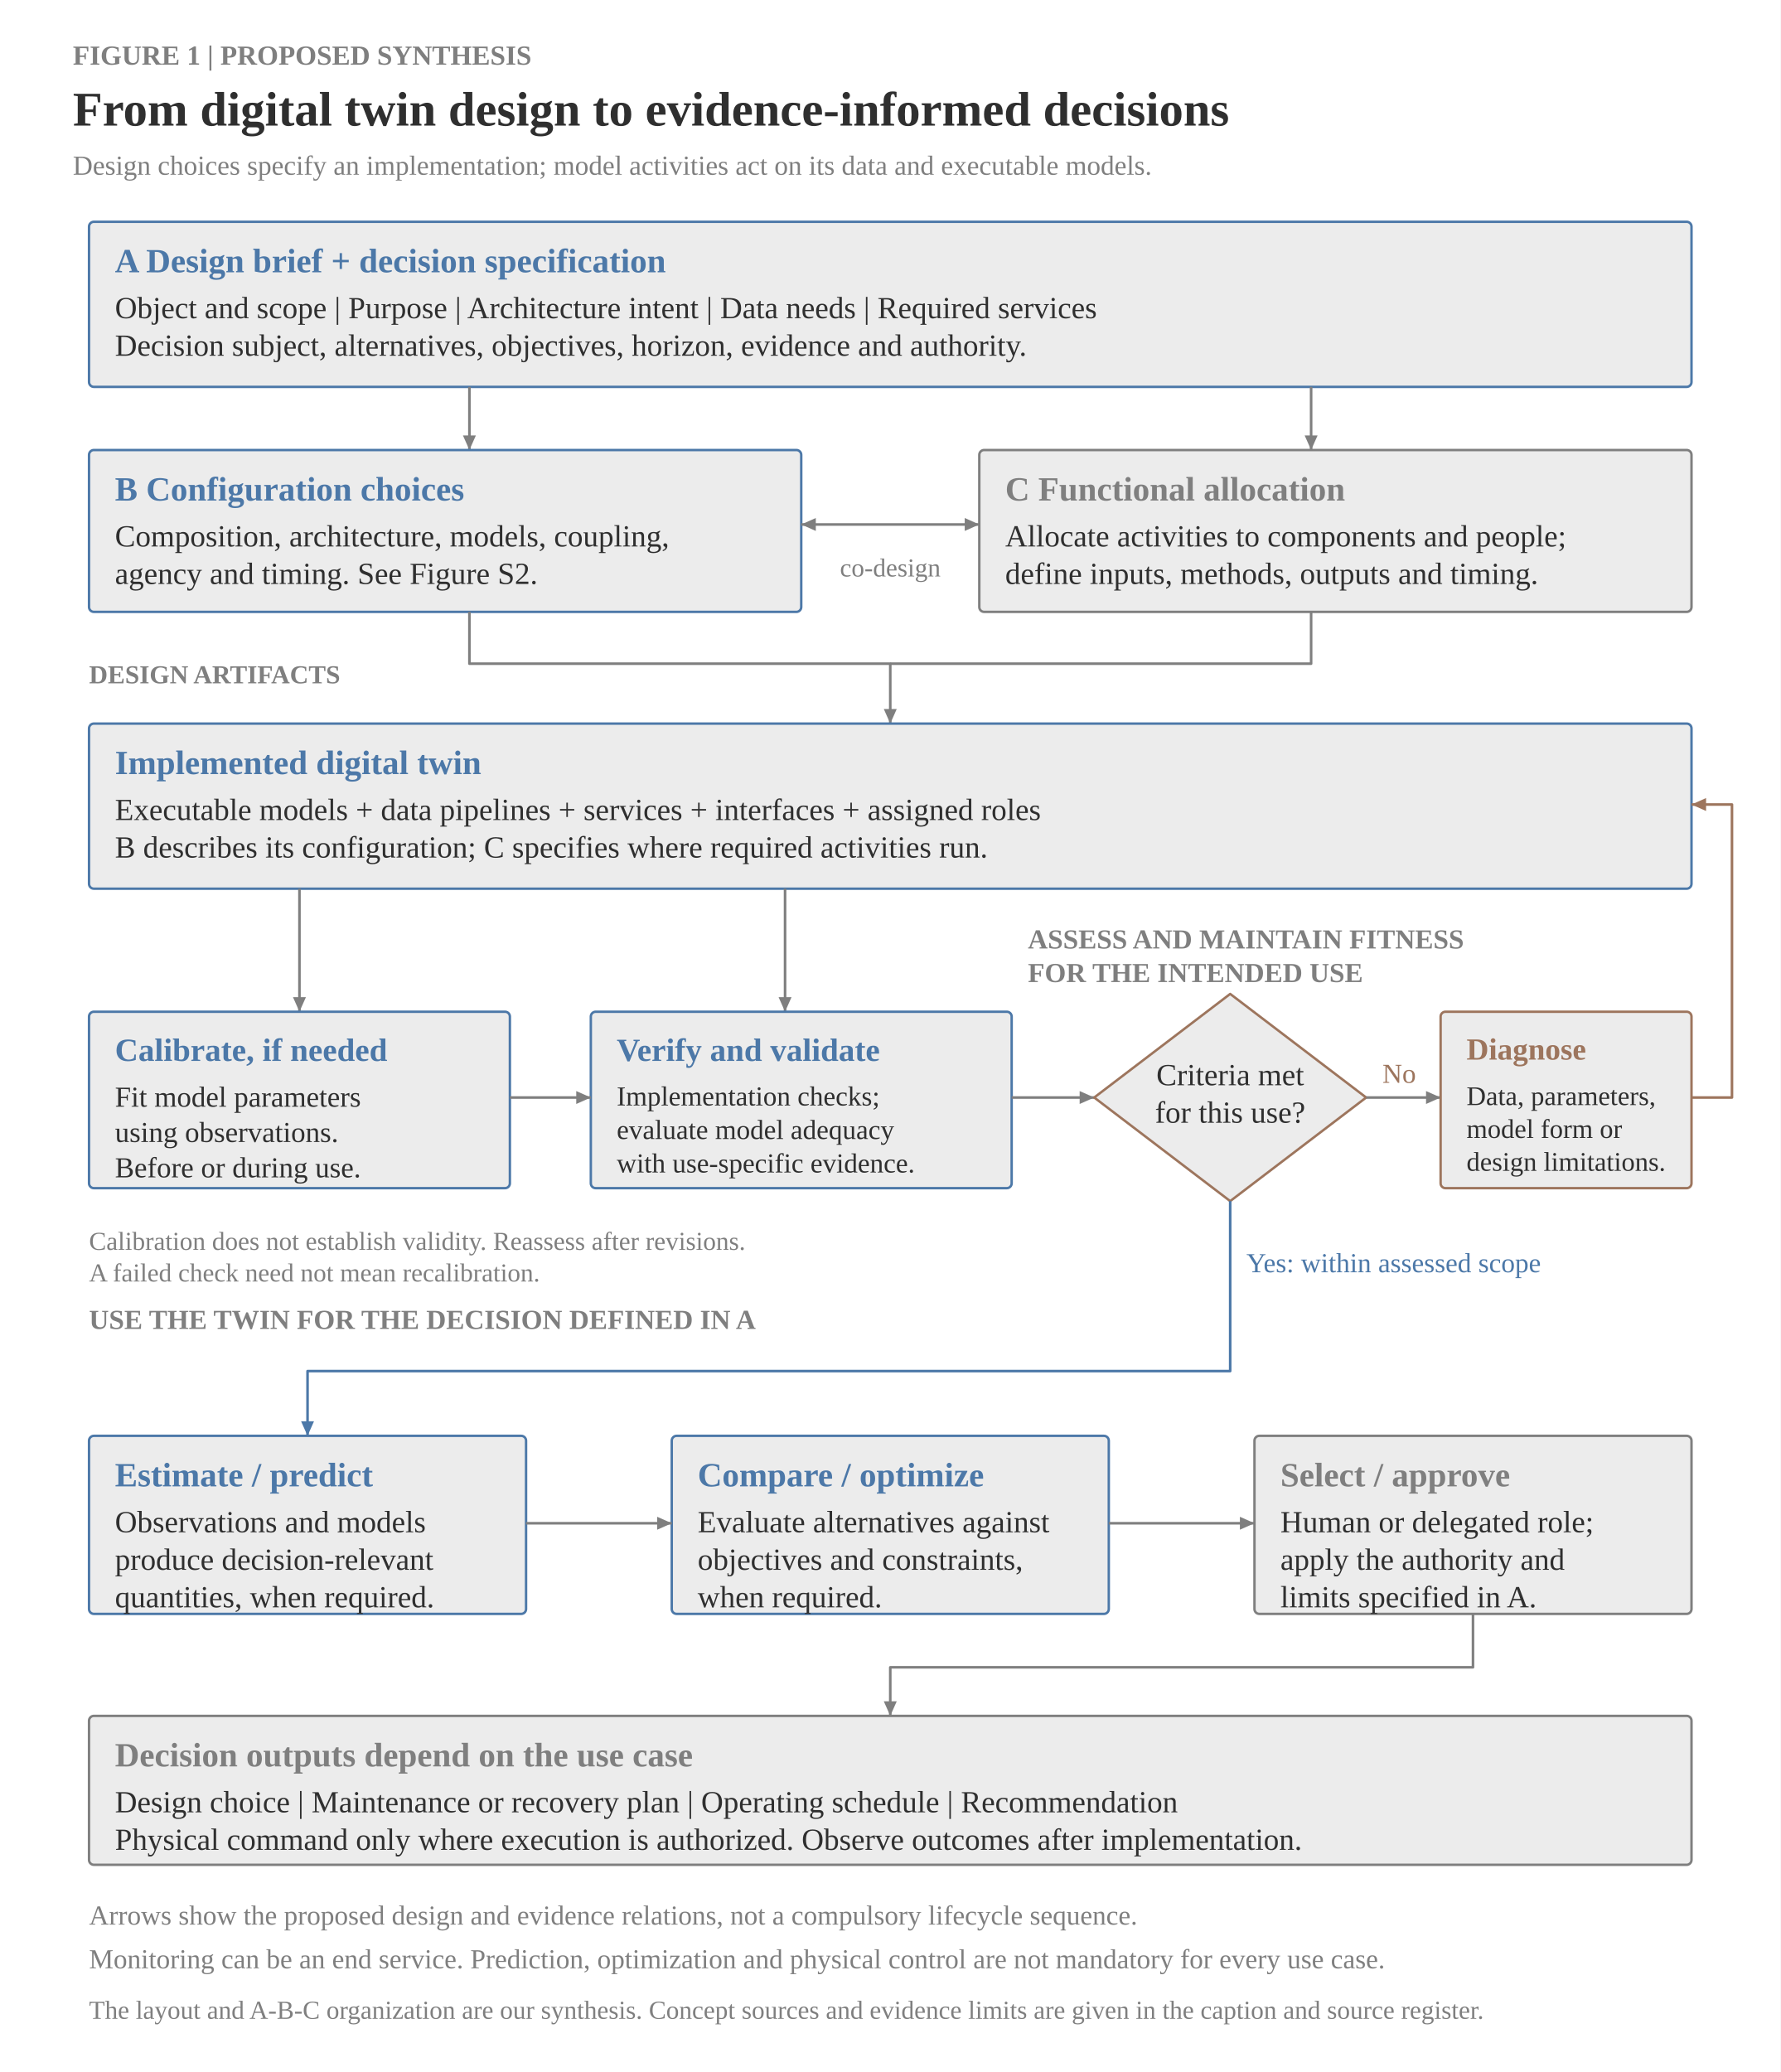
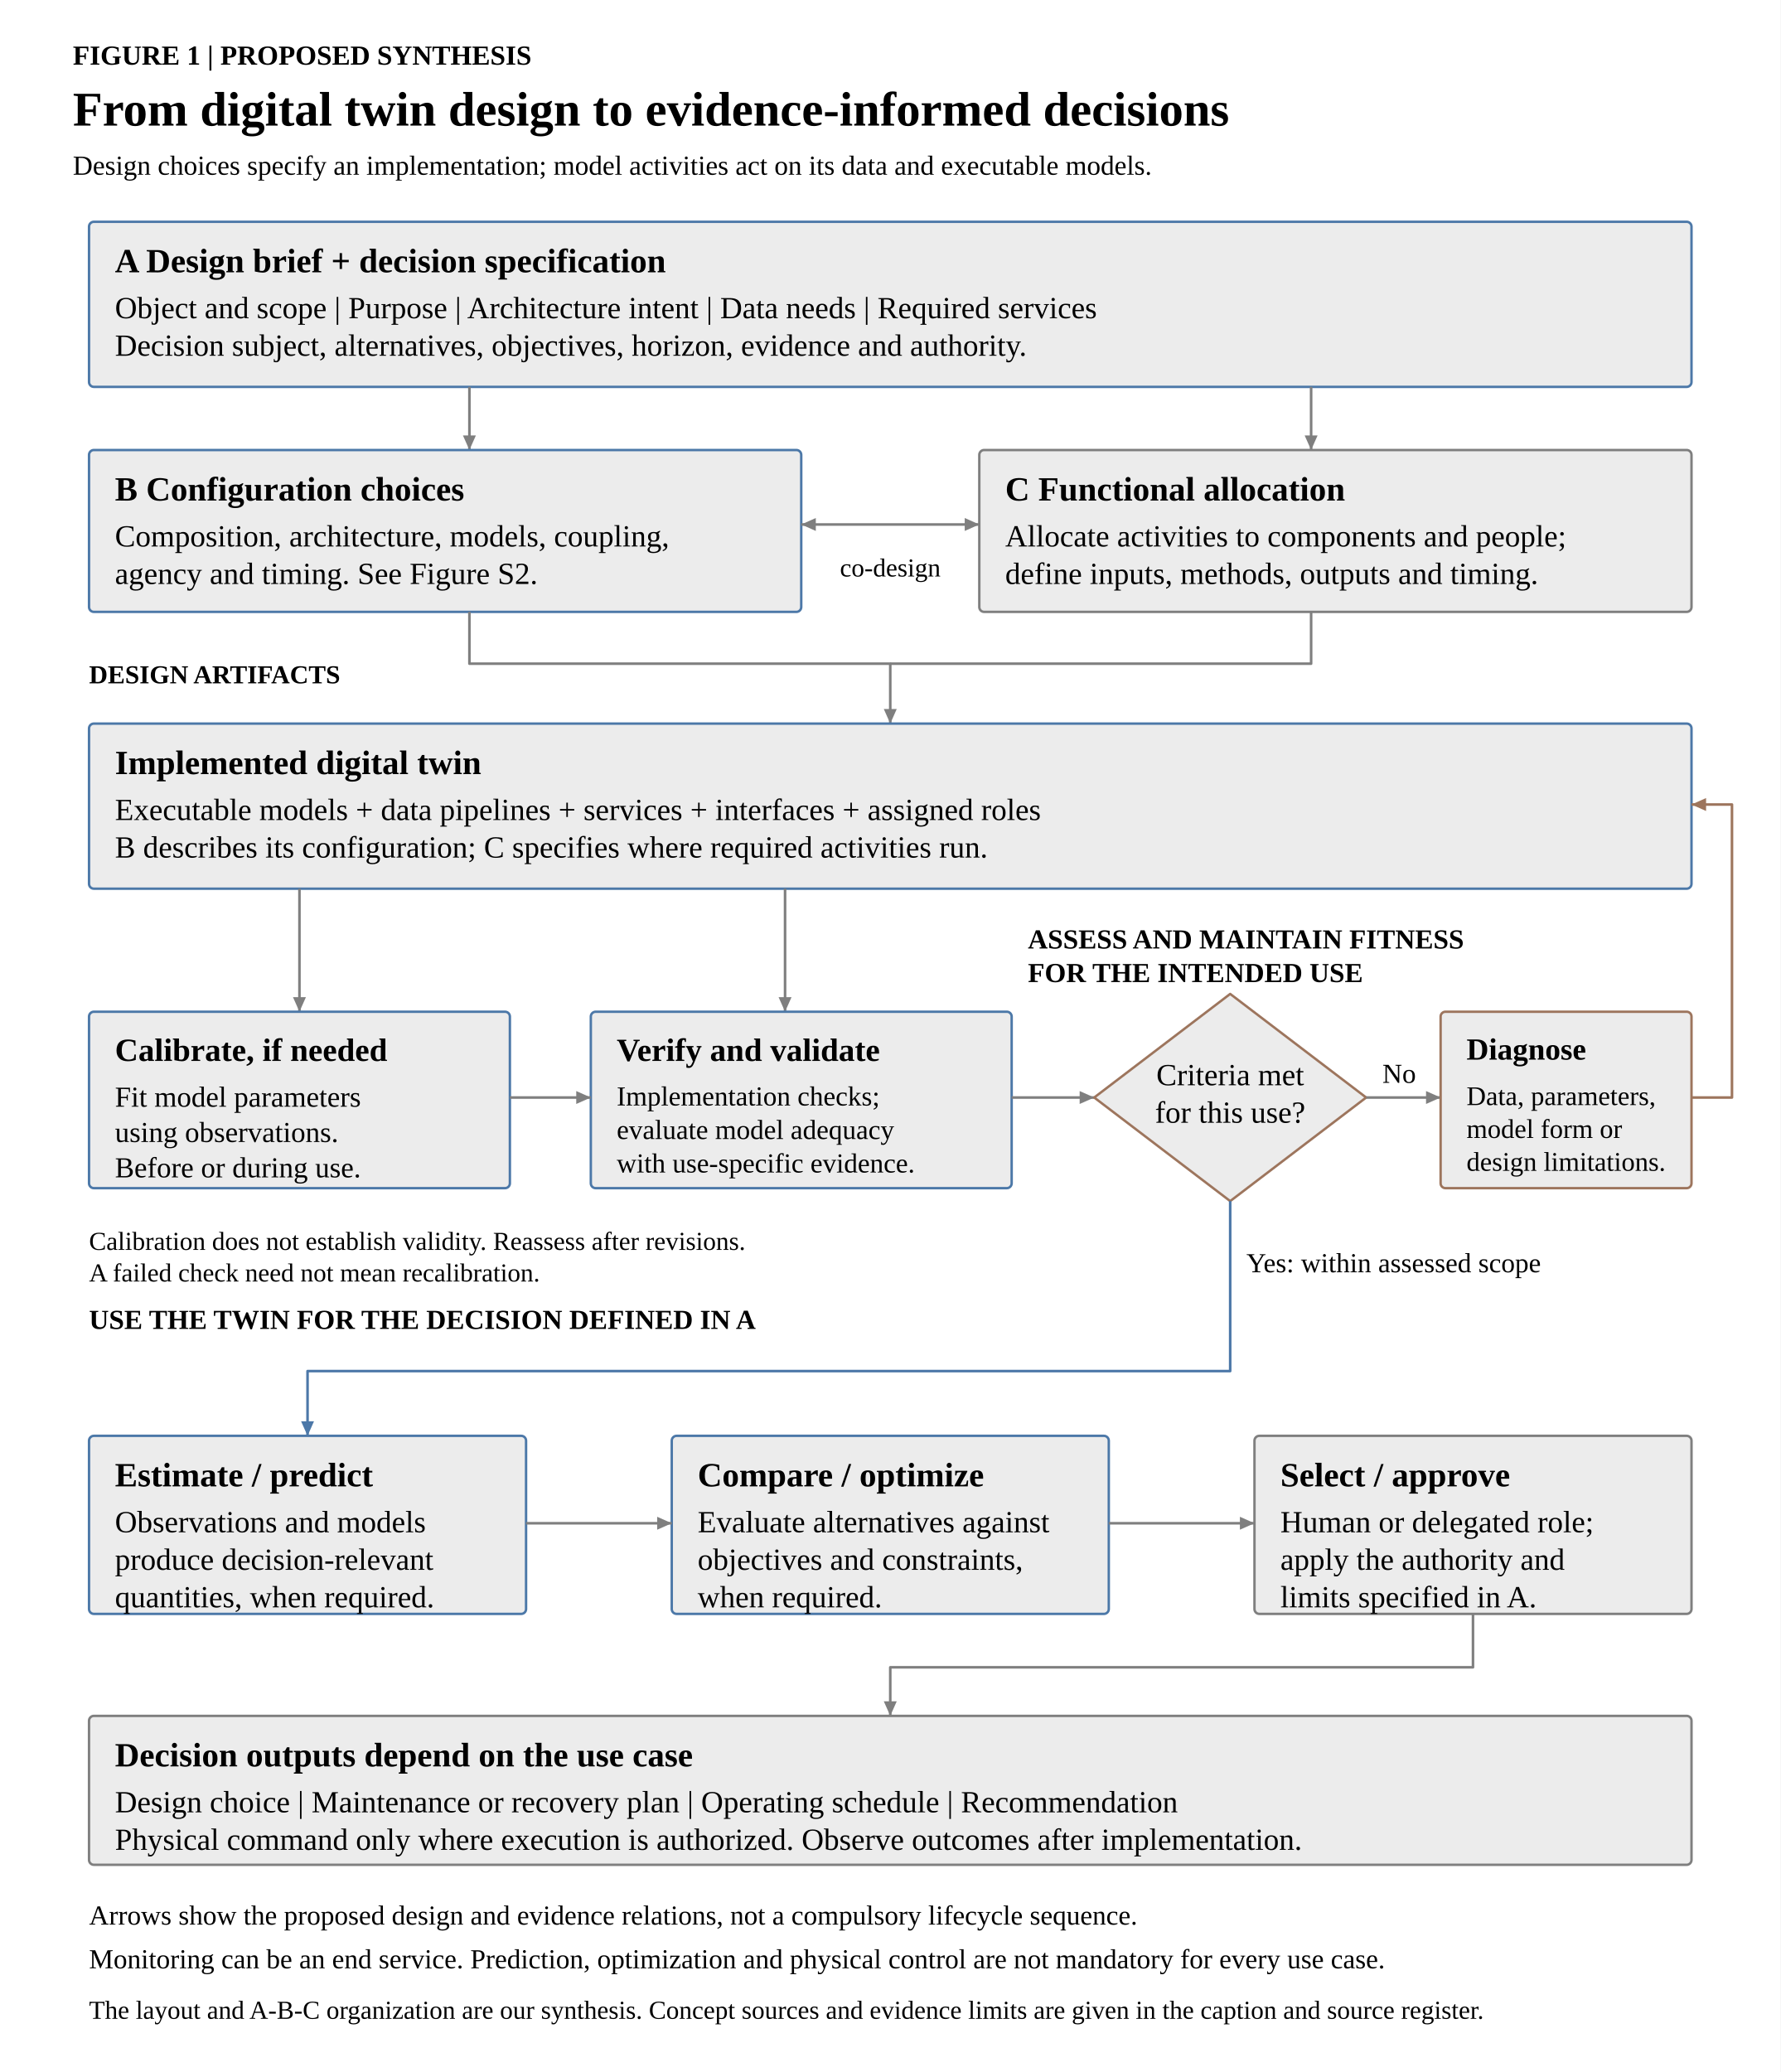
<svg xmlns="http://www.w3.org/2000/svg" width="190mm" height="221.091mm" viewBox="0 0 1100 1280" role="img">
  <rect x="0" y="0" width="1100" height="1280" rx="0" fill="#ffffff" stroke="none" stroke-width="1" />
-   <text x="45" y="39.94" font-family="Times New Roman, Liberation Serif, serif" font-size="17" font-weight="bold" font-style="normal" text-anchor="start" fill="#7f7f7f">FIGURE 1  |  PROPOSED SYNTHESIS</text>
-   <text x="45" y="77.6" font-family="Times New Roman, Liberation Serif, serif" font-size="30" font-weight="bold" font-style="normal" text-anchor="start" fill="#2f2f2f">From digital twin design to evidence-informed decisions</text>
-   <text x="45" y="107.94" font-family="Times New Roman, Liberation Serif, serif" font-size="17" font-weight="normal" font-style="normal" text-anchor="start" fill="#7f7f7f">Design choices specify an implementation; model activities act on its data and executable models.</text>
+   <text x="45" y="39.94" font-family="Times New Roman, Liberation Serif, serif" font-size="17" font-weight="bold" font-style="normal" text-anchor="start" fill="#000000">FIGURE 1  |  PROPOSED SYNTHESIS</text>
+   <text x="45" y="77.6" font-family="Times New Roman, Liberation Serif, serif" font-size="30" font-weight="bold" font-style="normal" text-anchor="start" fill="#000000">From digital twin design to evidence-informed decisions</text>
+   <text x="45" y="107.94" font-family="Times New Roman, Liberation Serif, serif" font-size="17" font-weight="normal" font-style="normal" text-anchor="start" fill="#000000">Design choices specify an implementation; model activities act on its data and executable models.</text>
  <rect x="55" y="137" width="990" height="102" rx="3" fill="#ececec" stroke="#4c78a8" stroke-width="1.5" />
-   <text x="71" y="168.22" font-family="Times New Roman, Liberation Serif, serif" font-size="21" font-weight="bold" font-style="normal" text-anchor="start" fill="#4c78a8">A  Design brief + decision specification</text>
-   <text x="71" y="196.58" font-family="Times New Roman, Liberation Serif, serif" font-size="19" font-weight="normal" font-style="normal" text-anchor="start" fill="#2f2f2f">Object and scope | Purpose | Architecture intent | Data needs | Required services</text>
-   <text x="71" y="219.76" font-family="Times New Roman, Liberation Serif, serif" font-size="19" font-weight="normal" font-style="normal" text-anchor="start" fill="#2f2f2f">Decision subject, alternatives, objectives, horizon, evidence and authority. </text>
+   <text x="71" y="168.22" font-family="Times New Roman, Liberation Serif, serif" font-size="21" font-weight="bold" font-style="normal" text-anchor="start" fill="#000000">A  Design brief + decision specification</text>
+   <text x="71" y="196.58" font-family="Times New Roman, Liberation Serif, serif" font-size="19" font-weight="normal" font-style="normal" text-anchor="start" fill="#000000">Object and scope | Purpose | Architecture intent | Data needs | Required services</text>
+   <text x="71" y="219.76" font-family="Times New Roman, Liberation Serif, serif" font-size="19" font-weight="normal" font-style="normal" text-anchor="start" fill="#000000">Decision subject, alternatives, objectives, horizon, evidence and authority. </text>
  <polyline points="290,239 290,278" fill="none" stroke="#7f7f7f" stroke-width="1.6" stroke-linejoin="round" />
  <polygon points="290,278 294.0,269.0 286.0,269.0" fill="#7f7f7f" stroke="none" stroke-width="1" stroke-linejoin="round" />
  <polyline points="810,239 810,278" fill="none" stroke="#7f7f7f" stroke-width="1.6" stroke-linejoin="round" />
  <polygon points="810,278 814.0,269.0 806.0,269.0" fill="#7f7f7f" stroke="none" stroke-width="1" stroke-linejoin="round" />
  <rect x="55" y="278" width="440" height="100" rx="3" fill="#ececec" stroke="#4c78a8" stroke-width="1.5" />
-   <text x="71" y="309.22" font-family="Times New Roman, Liberation Serif, serif" font-size="21" font-weight="bold" font-style="normal" text-anchor="start" fill="#4c78a8">B  Configuration choices</text>
-   <text x="71" y="337.58" font-family="Times New Roman, Liberation Serif, serif" font-size="19" font-weight="normal" font-style="normal" text-anchor="start" fill="#2f2f2f">Composition, architecture, models, coupling,</text>
-   <text x="71" y="360.76" font-family="Times New Roman, Liberation Serif, serif" font-size="19" font-weight="normal" font-style="normal" text-anchor="start" fill="#2f2f2f">agency and timing. See Figure S2.</text>
+   <text x="71" y="309.22" font-family="Times New Roman, Liberation Serif, serif" font-size="21" font-weight="bold" font-style="normal" text-anchor="start" fill="#000000">B  Configuration choices</text>
+   <text x="71" y="337.58" font-family="Times New Roman, Liberation Serif, serif" font-size="19" font-weight="normal" font-style="normal" text-anchor="start" fill="#000000">Composition, architecture, models, coupling,</text>
+   <text x="71" y="360.76" font-family="Times New Roman, Liberation Serif, serif" font-size="19" font-weight="normal" font-style="normal" text-anchor="start" fill="#000000">agency and timing. See Figure S2.</text>
  <rect x="605" y="278" width="440" height="100" rx="3" fill="#ececec" stroke="#7f7f7f" stroke-width="1.5" />
-   <text x="621" y="309.22" font-family="Times New Roman, Liberation Serif, serif" font-size="21" font-weight="bold" font-style="normal" text-anchor="start" fill="#7f7f7f">C  Functional allocation</text>
-   <text x="621" y="337.58" font-family="Times New Roman, Liberation Serif, serif" font-size="19" font-weight="normal" font-style="normal" text-anchor="start" fill="#2f2f2f">Allocate activities to components and people;</text>
-   <text x="621" y="360.76" font-family="Times New Roman, Liberation Serif, serif" font-size="19" font-weight="normal" font-style="normal" text-anchor="start" fill="#2f2f2f">define inputs, methods, outputs and timing. </text>
+   <text x="621" y="309.22" font-family="Times New Roman, Liberation Serif, serif" font-size="21" font-weight="bold" font-style="normal" text-anchor="start" fill="#000000">C  Functional allocation</text>
+   <text x="621" y="337.58" font-family="Times New Roman, Liberation Serif, serif" font-size="19" font-weight="normal" font-style="normal" text-anchor="start" fill="#000000">Allocate activities to components and people;</text>
+   <text x="621" y="360.76" font-family="Times New Roman, Liberation Serif, serif" font-size="19" font-weight="normal" font-style="normal" text-anchor="start" fill="#000000">define inputs, methods, outputs and timing. </text>
  <polyline points="495,324 605,324" fill="none" stroke="#7f7f7f" stroke-width="1.6" stroke-linejoin="round" />
  <polygon points="605,324 596.0,320.0 596.0,328.0" fill="#7f7f7f" stroke="none" stroke-width="1" stroke-linejoin="round" />
  <polygon points="495,324 504.0,328.0 504.0,320.0" fill="#7f7f7f" stroke="none" stroke-width="1" stroke-linejoin="round" />
-   <text x="550" y="356.12" font-family="Times New Roman, Liberation Serif, serif" font-size="16" font-weight="normal" font-style="normal" text-anchor="middle" fill="#7f7f7f">co-design</text>
+   <text x="550" y="356.12" font-family="Times New Roman, Liberation Serif, serif" font-size="16" font-weight="normal" font-style="normal" text-anchor="middle" fill="#000000">co-design</text>
  <polyline points="290,378 290,410 550,410 550,447" fill="none" stroke="#7f7f7f" stroke-width="1.6" stroke-linejoin="round" />
  <polygon points="550,447 554.0,438.0 546.0,438.0" fill="#7f7f7f" stroke="none" stroke-width="1" stroke-linejoin="round" />
  <polyline points="810,378 810,410 550,410" fill="none" stroke="#7f7f7f" stroke-width="1.6" stroke-linejoin="round" />
-   <text x="55" y="422.12" font-family="Times New Roman, Liberation Serif, serif" font-size="16" font-weight="bold" font-style="normal" text-anchor="start" fill="#7f7f7f">DESIGN ARTIFACTS</text>
+   <text x="55" y="422.12" font-family="Times New Roman, Liberation Serif, serif" font-size="16" font-weight="bold" font-style="normal" text-anchor="start" fill="#000000">DESIGN ARTIFACTS</text>
  <rect x="55" y="447" width="990" height="102" rx="3" fill="#ececec" stroke="#4c78a8" stroke-width="1.5" />
-   <text x="71" y="478.22" font-family="Times New Roman, Liberation Serif, serif" font-size="21" font-weight="bold" font-style="normal" text-anchor="start" fill="#4c78a8">Implemented digital twin</text>
-   <text x="71" y="506.58" font-family="Times New Roman, Liberation Serif, serif" font-size="19" font-weight="normal" font-style="normal" text-anchor="start" fill="#2f2f2f">Executable models + data pipelines + services + interfaces + assigned roles</text>
-   <text x="71" y="529.76" font-family="Times New Roman, Liberation Serif, serif" font-size="19" font-weight="normal" font-style="normal" text-anchor="start" fill="#2f2f2f">B describes its configuration; C specifies where required activities run. </text>
-   <text x="635" y="585.94" font-family="Times New Roman, Liberation Serif, serif" font-size="17" font-weight="bold" font-style="normal" text-anchor="start" fill="#7f7f7f">ASSESS AND MAINTAIN FITNESS</text>
-   <text x="635" y="606.68" font-family="Times New Roman, Liberation Serif, serif" font-size="17" font-weight="bold" font-style="normal" text-anchor="start" fill="#7f7f7f">FOR THE INTENDED USE</text>
+   <text x="71" y="478.22" font-family="Times New Roman, Liberation Serif, serif" font-size="21" font-weight="bold" font-style="normal" text-anchor="start" fill="#000000">Implemented digital twin</text>
+   <text x="71" y="506.58" font-family="Times New Roman, Liberation Serif, serif" font-size="19" font-weight="normal" font-style="normal" text-anchor="start" fill="#000000">Executable models + data pipelines + services + interfaces + assigned roles</text>
+   <text x="71" y="529.76" font-family="Times New Roman, Liberation Serif, serif" font-size="19" font-weight="normal" font-style="normal" text-anchor="start" fill="#000000">B describes its configuration; C specifies where required activities run. </text>
+   <text x="635" y="585.94" font-family="Times New Roman, Liberation Serif, serif" font-size="17" font-weight="bold" font-style="normal" text-anchor="start" fill="#000000">ASSESS AND MAINTAIN FITNESS</text>
+   <text x="635" y="606.68" font-family="Times New Roman, Liberation Serif, serif" font-size="17" font-weight="bold" font-style="normal" text-anchor="start" fill="#000000">FOR THE INTENDED USE</text>
  <polyline points="185,549 185,625" fill="none" stroke="#7f7f7f" stroke-width="1.6" stroke-linejoin="round" />
  <polygon points="185,625 189.0,616.0 181.0,616.0" fill="#7f7f7f" stroke="none" stroke-width="1" stroke-linejoin="round" />
  <polyline points="485,549 485,625" fill="none" stroke="#7f7f7f" stroke-width="1.6" stroke-linejoin="round" />
  <polygon points="485,625 489.0,616.0 481.0,616.0" fill="#7f7f7f" stroke="none" stroke-width="1" stroke-linejoin="round" />
  <rect x="55" y="625" width="260" height="109" rx="3" fill="#ececec" stroke="#4c78a8" stroke-width="1.5" />
-   <text x="71" y="655.4" font-family="Times New Roman, Liberation Serif, serif" font-size="20" font-weight="bold" font-style="normal" text-anchor="start" fill="#4c78a8">Calibrate, if needed</text>
-   <text x="71" y="683.666" font-family="Times New Roman, Liberation Serif, serif" font-size="17.886" font-weight="normal" font-style="normal" text-anchor="start" fill="#2f2f2f">Fit model parameters</text>
-   <text x="71" y="705.487" font-family="Times New Roman, Liberation Serif, serif" font-size="17.886" font-weight="normal" font-style="normal" text-anchor="start" fill="#2f2f2f">using observations.</text>
-   <text x="71" y="727.308" font-family="Times New Roman, Liberation Serif, serif" font-size="17.886" font-weight="normal" font-style="normal" text-anchor="start" fill="#2f2f2f">Before or during use. </text>
+   <text x="71" y="655.4" font-family="Times New Roman, Liberation Serif, serif" font-size="20" font-weight="bold" font-style="normal" text-anchor="start" fill="#000000">Calibrate, if needed</text>
+   <text x="71" y="683.666" font-family="Times New Roman, Liberation Serif, serif" font-size="17.886" font-weight="normal" font-style="normal" text-anchor="start" fill="#000000">Fit model parameters</text>
+   <text x="71" y="705.487" font-family="Times New Roman, Liberation Serif, serif" font-size="17.886" font-weight="normal" font-style="normal" text-anchor="start" fill="#000000">using observations.</text>
+   <text x="71" y="727.308" font-family="Times New Roman, Liberation Serif, serif" font-size="17.886" font-weight="normal" font-style="normal" text-anchor="start" fill="#000000">Before or during use. </text>
  <rect x="365" y="625" width="260" height="109" rx="3" fill="#ececec" stroke="#4c78a8" stroke-width="1.5" />
-   <text x="381" y="655.4" font-family="Times New Roman, Liberation Serif, serif" font-size="20" font-weight="bold" font-style="normal" text-anchor="start" fill="#4c78a8">Verify and validate</text>
-   <text x="381" y="682.911" font-family="Times New Roman, Liberation Serif, serif" font-size="16.965" font-weight="normal" font-style="normal" text-anchor="start" fill="#2f2f2f">Implementation checks;</text>
-   <text x="381" y="703.609" font-family="Times New Roman, Liberation Serif, serif" font-size="16.965" font-weight="normal" font-style="normal" text-anchor="start" fill="#2f2f2f">evaluate model adequacy</text>
-   <text x="381" y="724.306" font-family="Times New Roman, Liberation Serif, serif" font-size="16.965" font-weight="normal" font-style="normal" text-anchor="start" fill="#2f2f2f">with use-specific evidence. </text>
+   <text x="381" y="655.4" font-family="Times New Roman, Liberation Serif, serif" font-size="20" font-weight="bold" font-style="normal" text-anchor="start" fill="#000000">Verify and validate</text>
+   <text x="381" y="682.911" font-family="Times New Roman, Liberation Serif, serif" font-size="16.965" font-weight="normal" font-style="normal" text-anchor="start" fill="#000000">Implementation checks;</text>
+   <text x="381" y="703.609" font-family="Times New Roman, Liberation Serif, serif" font-size="16.965" font-weight="normal" font-style="normal" text-anchor="start" fill="#000000">evaluate model adequacy</text>
+   <text x="381" y="724.306" font-family="Times New Roman, Liberation Serif, serif" font-size="16.965" font-weight="normal" font-style="normal" text-anchor="start" fill="#000000">with use-specific evidence. </text>
  <polyline points="315,678 365,678" fill="none" stroke="#7f7f7f" stroke-width="1.6" stroke-linejoin="round" />
  <polygon points="365,678 356.0,674.0 356.0,682.0" fill="#7f7f7f" stroke="none" stroke-width="1" stroke-linejoin="round" />
  <polyline points="625,678 676,678" fill="none" stroke="#7f7f7f" stroke-width="1.6" stroke-linejoin="round" />
  <polygon points="676,678 667.0,674.0 667.0,682.0" fill="#7f7f7f" stroke="none" stroke-width="1" stroke-linejoin="round" />
  <polygon points="760.0,614 844,678.0 760.0,742 676,678.0" fill="#ececec" stroke="#9d755d" stroke-width="1.5" stroke-linejoin="round" />
-   <text x="760.0" y="670.4" font-family="Times New Roman, Liberation Serif, serif" font-size="19" font-weight="normal" font-style="normal" text-anchor="middle" fill="#2f2f2f">Criteria met</text>
-   <text x="760.0" y="693.58" font-family="Times New Roman, Liberation Serif, serif" font-size="19" font-weight="normal" font-style="normal" text-anchor="middle" fill="#2f2f2f">for this use?</text>
+   <text x="760.0" y="670.4" font-family="Times New Roman, Liberation Serif, serif" font-size="19" font-weight="normal" font-style="normal" text-anchor="middle" fill="#000000">Criteria met</text>
+   <text x="760.0" y="693.58" font-family="Times New Roman, Liberation Serif, serif" font-size="19" font-weight="normal" font-style="normal" text-anchor="middle" fill="#000000">for this use?</text>
  <polyline points="844,678 890,678" fill="none" stroke="#7f7f7f" stroke-width="1.6" stroke-linejoin="round" />
  <polygon points="890,678 881.0,674.0 881.0,682.0" fill="#7f7f7f" stroke="none" stroke-width="1" stroke-linejoin="round" />
-   <text x="854" y="668.94" font-family="Times New Roman, Liberation Serif, serif" font-size="17" font-weight="normal" font-style="normal" text-anchor="start" fill="#9d755d">No</text>
+   <text x="854" y="668.94" font-family="Times New Roman, Liberation Serif, serif" font-size="17" font-weight="normal" font-style="normal" text-anchor="start" fill="#000000">No</text>
  <rect x="890" y="625" width="155" height="109" rx="3" fill="#ececec" stroke="#9d755d" stroke-width="1.5" />
-   <text x="906" y="654.58" font-family="Times New Roman, Liberation Serif, serif" font-size="19" font-weight="bold" font-style="normal" text-anchor="start" fill="#9d755d">Diagnose</text>
-   <text x="906" y="682.651" font-family="Times New Roman, Liberation Serif, serif" font-size="16.647" font-weight="normal" font-style="normal" text-anchor="start" fill="#2f2f2f">Data, parameters,</text>
-   <text x="906" y="702.96" font-family="Times New Roman, Liberation Serif, serif" font-size="16.647" font-weight="normal" font-style="normal" text-anchor="start" fill="#2f2f2f">model form or</text>
-   <text x="906" y="723.27" font-family="Times New Roman, Liberation Serif, serif" font-size="16.647" font-weight="normal" font-style="normal" text-anchor="start" fill="#2f2f2f">design limitations.</text>
+   <text x="906" y="654.58" font-family="Times New Roman, Liberation Serif, serif" font-size="19" font-weight="bold" font-style="normal" text-anchor="start" fill="#000000">Diagnose</text>
+   <text x="906" y="682.651" font-family="Times New Roman, Liberation Serif, serif" font-size="16.647" font-weight="normal" font-style="normal" text-anchor="start" fill="#000000">Data, parameters,</text>
+   <text x="906" y="702.96" font-family="Times New Roman, Liberation Serif, serif" font-size="16.647" font-weight="normal" font-style="normal" text-anchor="start" fill="#000000">model form or</text>
+   <text x="906" y="723.27" font-family="Times New Roman, Liberation Serif, serif" font-size="16.647" font-weight="normal" font-style="normal" text-anchor="start" fill="#000000">design limitations.</text>
  <polyline points="1045,678 1070,678 1070,497 1045,497" fill="none" stroke="#9d755d" stroke-width="1.6" stroke-linejoin="round" />
  <polygon points="1045,497 1054.0,501.0 1054.0,493.0" fill="#9d755d" stroke="none" stroke-width="1" stroke-linejoin="round" />
-   <text x="55" y="772.12" font-family="Times New Roman, Liberation Serif, serif" font-size="16" font-weight="normal" font-style="normal" text-anchor="start" fill="#7f7f7f">Calibration does not establish validity. Reassess after revisions.</text>
-   <text x="55" y="791.64" font-family="Times New Roman, Liberation Serif, serif" font-size="16" font-weight="normal" font-style="normal" text-anchor="start" fill="#7f7f7f">A failed check need not mean recalibration.</text>
-   <text x="55" y="820.94" font-family="Times New Roman, Liberation Serif, serif" font-size="17" font-weight="bold" font-style="normal" text-anchor="start" fill="#7f7f7f">USE THE TWIN FOR THE DECISION DEFINED IN A</text>
+   <text x="55" y="772.12" font-family="Times New Roman, Liberation Serif, serif" font-size="16" font-weight="normal" font-style="normal" text-anchor="start" fill="#000000">Calibration does not establish validity. Reassess after revisions.</text>
+   <text x="55" y="791.64" font-family="Times New Roman, Liberation Serif, serif" font-size="16" font-weight="normal" font-style="normal" text-anchor="start" fill="#000000">A failed check need not mean recalibration.</text>
+   <text x="55" y="820.94" font-family="Times New Roman, Liberation Serif, serif" font-size="17" font-weight="bold" font-style="normal" text-anchor="start" fill="#000000">USE THE TWIN FOR THE DECISION DEFINED IN A</text>
  <polyline points="760,742 760,847 190,847 190,887" fill="none" stroke="#4c78a8" stroke-width="1.6" stroke-linejoin="round" />
  <polygon points="190,887 194.0,878.0 186.0,878.0" fill="#4c78a8" stroke="none" stroke-width="1" stroke-linejoin="round" />
-   <text x="770" y="785.94" font-family="Times New Roman, Liberation Serif, serif" font-size="17" font-weight="normal" font-style="normal" text-anchor="start" fill="#4c78a8">Yes: within assessed scope</text>
+   <text x="770" y="785.94" font-family="Times New Roman, Liberation Serif, serif" font-size="17" font-weight="normal" font-style="normal" text-anchor="start" fill="#000000">Yes: within assessed scope</text>
  <rect x="55" y="887" width="270" height="110" rx="3" fill="#ececec" stroke="#4c78a8" stroke-width="1.5" />
-   <text x="71" y="918.22" font-family="Times New Roman, Liberation Serif, serif" font-size="21" font-weight="bold" font-style="normal" text-anchor="start" fill="#4c78a8">Estimate / predict</text>
-   <text x="71" y="946.58" font-family="Times New Roman, Liberation Serif, serif" font-size="19" font-weight="normal" font-style="normal" text-anchor="start" fill="#2f2f2f">Observations and models</text>
-   <text x="71" y="969.76" font-family="Times New Roman, Liberation Serif, serif" font-size="19" font-weight="normal" font-style="normal" text-anchor="start" fill="#2f2f2f">produce decision-relevant</text>
-   <text x="71" y="992.94" font-family="Times New Roman, Liberation Serif, serif" font-size="19" font-weight="normal" font-style="normal" text-anchor="start" fill="#2f2f2f">quantities, when required. </text>
+   <text x="71" y="918.22" font-family="Times New Roman, Liberation Serif, serif" font-size="21" font-weight="bold" font-style="normal" text-anchor="start" fill="#000000">Estimate / predict</text>
+   <text x="71" y="946.58" font-family="Times New Roman, Liberation Serif, serif" font-size="19" font-weight="normal" font-style="normal" text-anchor="start" fill="#000000">Observations and models</text>
+   <text x="71" y="969.76" font-family="Times New Roman, Liberation Serif, serif" font-size="19" font-weight="normal" font-style="normal" text-anchor="start" fill="#000000">produce decision-relevant</text>
+   <text x="71" y="992.94" font-family="Times New Roman, Liberation Serif, serif" font-size="19" font-weight="normal" font-style="normal" text-anchor="start" fill="#000000">quantities, when required. </text>
  <rect x="415" y="887" width="270" height="110" rx="3" fill="#ececec" stroke="#4c78a8" stroke-width="1.5" />
-   <text x="431" y="918.22" font-family="Times New Roman, Liberation Serif, serif" font-size="21" font-weight="bold" font-style="normal" text-anchor="start" fill="#4c78a8">Compare / optimize</text>
-   <text x="431" y="946.58" font-family="Times New Roman, Liberation Serif, serif" font-size="19" font-weight="normal" font-style="normal" text-anchor="start" fill="#2f2f2f">Evaluate alternatives against</text>
-   <text x="431" y="969.76" font-family="Times New Roman, Liberation Serif, serif" font-size="19" font-weight="normal" font-style="normal" text-anchor="start" fill="#2f2f2f">objectives and constraints,</text>
-   <text x="431" y="992.94" font-family="Times New Roman, Liberation Serif, serif" font-size="19" font-weight="normal" font-style="normal" text-anchor="start" fill="#2f2f2f">when required. </text>
+   <text x="431" y="918.22" font-family="Times New Roman, Liberation Serif, serif" font-size="21" font-weight="bold" font-style="normal" text-anchor="start" fill="#000000">Compare / optimize</text>
+   <text x="431" y="946.58" font-family="Times New Roman, Liberation Serif, serif" font-size="19" font-weight="normal" font-style="normal" text-anchor="start" fill="#000000">Evaluate alternatives against</text>
+   <text x="431" y="969.76" font-family="Times New Roman, Liberation Serif, serif" font-size="19" font-weight="normal" font-style="normal" text-anchor="start" fill="#000000">objectives and constraints,</text>
+   <text x="431" y="992.94" font-family="Times New Roman, Liberation Serif, serif" font-size="19" font-weight="normal" font-style="normal" text-anchor="start" fill="#000000">when required. </text>
  <rect x="775" y="887" width="270" height="110" rx="3" fill="#ececec" stroke="#7f7f7f" stroke-width="1.5" />
-   <text x="791" y="918.22" font-family="Times New Roman, Liberation Serif, serif" font-size="21" font-weight="bold" font-style="normal" text-anchor="start" fill="#7f7f7f">Select / approve</text>
-   <text x="791" y="946.58" font-family="Times New Roman, Liberation Serif, serif" font-size="19" font-weight="normal" font-style="normal" text-anchor="start" fill="#2f2f2f">Human or delegated role;</text>
-   <text x="791" y="969.76" font-family="Times New Roman, Liberation Serif, serif" font-size="19" font-weight="normal" font-style="normal" text-anchor="start" fill="#2f2f2f">apply the authority and</text>
-   <text x="791" y="992.94" font-family="Times New Roman, Liberation Serif, serif" font-size="19" font-weight="normal" font-style="normal" text-anchor="start" fill="#2f2f2f">limits specified in A. </text>
+   <text x="791" y="918.22" font-family="Times New Roman, Liberation Serif, serif" font-size="21" font-weight="bold" font-style="normal" text-anchor="start" fill="#000000">Select / approve</text>
+   <text x="791" y="946.58" font-family="Times New Roman, Liberation Serif, serif" font-size="19" font-weight="normal" font-style="normal" text-anchor="start" fill="#000000">Human or delegated role;</text>
+   <text x="791" y="969.76" font-family="Times New Roman, Liberation Serif, serif" font-size="19" font-weight="normal" font-style="normal" text-anchor="start" fill="#000000">apply the authority and</text>
+   <text x="791" y="992.94" font-family="Times New Roman, Liberation Serif, serif" font-size="19" font-weight="normal" font-style="normal" text-anchor="start" fill="#000000">limits specified in A. </text>
  <polyline points="325,941 415,941" fill="none" stroke="#7f7f7f" stroke-width="1.6" stroke-linejoin="round" />
  <polygon points="415,941 406.0,937.0 406.0,945.0" fill="#7f7f7f" stroke="none" stroke-width="1" stroke-linejoin="round" />
  <polyline points="685,941 775,941" fill="none" stroke="#7f7f7f" stroke-width="1.6" stroke-linejoin="round" />
  <polygon points="775,941 766.0,937.0 766.0,945.0" fill="#7f7f7f" stroke="none" stroke-width="1" stroke-linejoin="round" />
  <polyline points="910,997 910,1030 550,1030 550,1060" fill="none" stroke="#7f7f7f" stroke-width="1.6" stroke-linejoin="round" />
  <polygon points="550,1060 554.0,1051.0 546.0,1051.0" fill="#7f7f7f" stroke="none" stroke-width="1" stroke-linejoin="round" />
  <rect x="55" y="1060" width="990" height="92" rx="3" fill="#ececec" stroke="#7f7f7f" stroke-width="1.5" />
-   <text x="71" y="1091.22" font-family="Times New Roman, Liberation Serif, serif" font-size="21" font-weight="bold" font-style="normal" text-anchor="start" fill="#7f7f7f">Decision outputs depend on the use case</text>
-   <text x="71" y="1119.58" font-family="Times New Roman, Liberation Serif, serif" font-size="19" font-weight="normal" font-style="normal" text-anchor="start" fill="#2f2f2f">Design choice | Maintenance or recovery plan | Operating schedule | Recommendation</text>
-   <text x="71" y="1142.76" font-family="Times New Roman, Liberation Serif, serif" font-size="19" font-weight="normal" font-style="normal" text-anchor="start" fill="#2f2f2f">Physical command only where execution is authorized. Observe outcomes after implementation. </text>
-   <text x="55" y="1188.94" font-family="Times New Roman, Liberation Serif, serif" font-size="17" font-weight="normal" font-style="normal" text-anchor="start" fill="#7f7f7f">Arrows show the proposed design and evidence relations, not a compulsory lifecycle sequence.</text>
-   <text x="55" y="1215.94" font-family="Times New Roman, Liberation Serif, serif" font-size="17" font-weight="normal" font-style="normal" text-anchor="start" fill="#7f7f7f">Monitoring can be an end service. Prediction, optimization and physical control are not mandatory for every use case.</text>
-   <text x="55" y="1247.12" font-family="Times New Roman, Liberation Serif, serif" font-size="16" font-weight="normal" font-style="normal" text-anchor="start" fill="#7f7f7f">The layout and A-B-C organization are our synthesis. Concept sources and evidence limits are given in the caption and source register.</text>
+   <text x="71" y="1091.22" font-family="Times New Roman, Liberation Serif, serif" font-size="21" font-weight="bold" font-style="normal" text-anchor="start" fill="#000000">Decision outputs depend on the use case</text>
+   <text x="71" y="1119.58" font-family="Times New Roman, Liberation Serif, serif" font-size="19" font-weight="normal" font-style="normal" text-anchor="start" fill="#000000">Design choice | Maintenance or recovery plan | Operating schedule | Recommendation</text>
+   <text x="71" y="1142.76" font-family="Times New Roman, Liberation Serif, serif" font-size="19" font-weight="normal" font-style="normal" text-anchor="start" fill="#000000">Physical command only where execution is authorized. Observe outcomes after implementation. </text>
+   <text x="55" y="1188.94" font-family="Times New Roman, Liberation Serif, serif" font-size="17" font-weight="normal" font-style="normal" text-anchor="start" fill="#000000">Arrows show the proposed design and evidence relations, not a compulsory lifecycle sequence.</text>
+   <text x="55" y="1215.94" font-family="Times New Roman, Liberation Serif, serif" font-size="17" font-weight="normal" font-style="normal" text-anchor="start" fill="#000000">Monitoring can be an end service. Prediction, optimization and physical control are not mandatory for every use case.</text>
+   <text x="55" y="1247.12" font-family="Times New Roman, Liberation Serif, serif" font-size="16" font-weight="normal" font-style="normal" text-anchor="start" fill="#000000">The layout and A-B-C organization are our synthesis. Concept sources and evidence limits are given in the caption and source register.</text>
  <style>text,tspan{font-family:"Times New Roman",serif !important}</style>
+   <style>text,tspan{fill:#000000 !important;font-family:"Times New Roman",serif !important}</style>
</svg>
